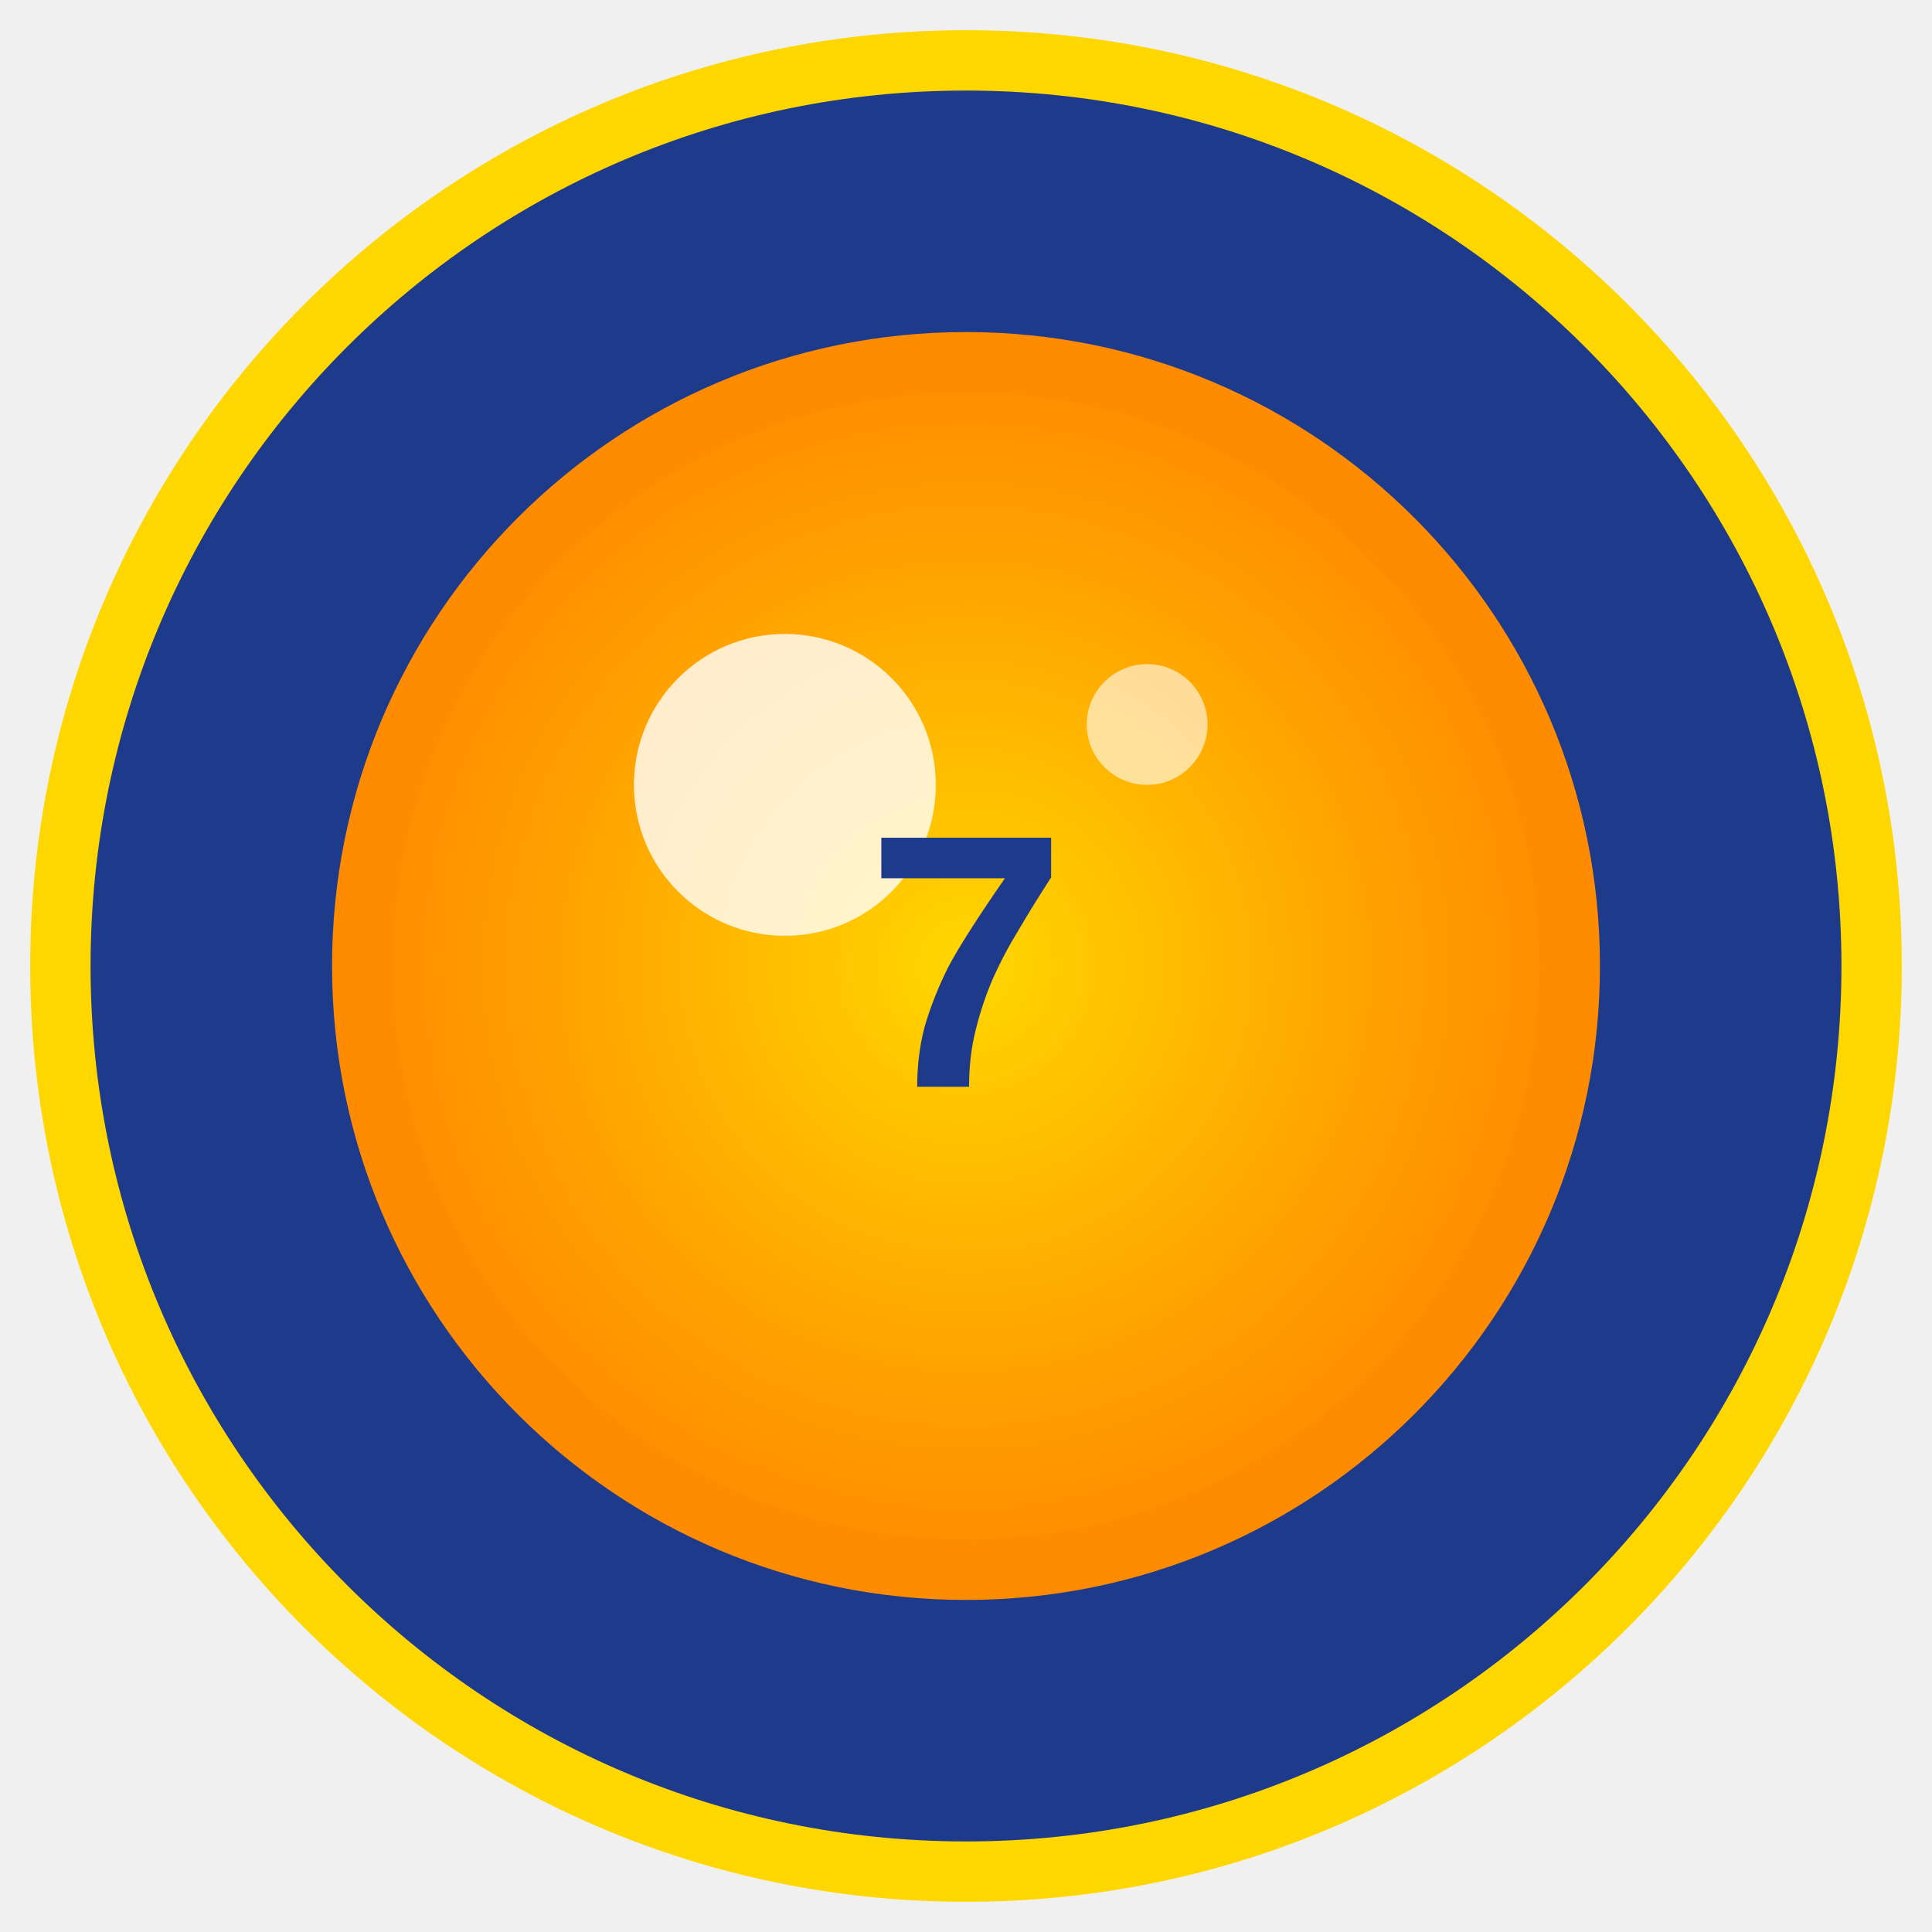
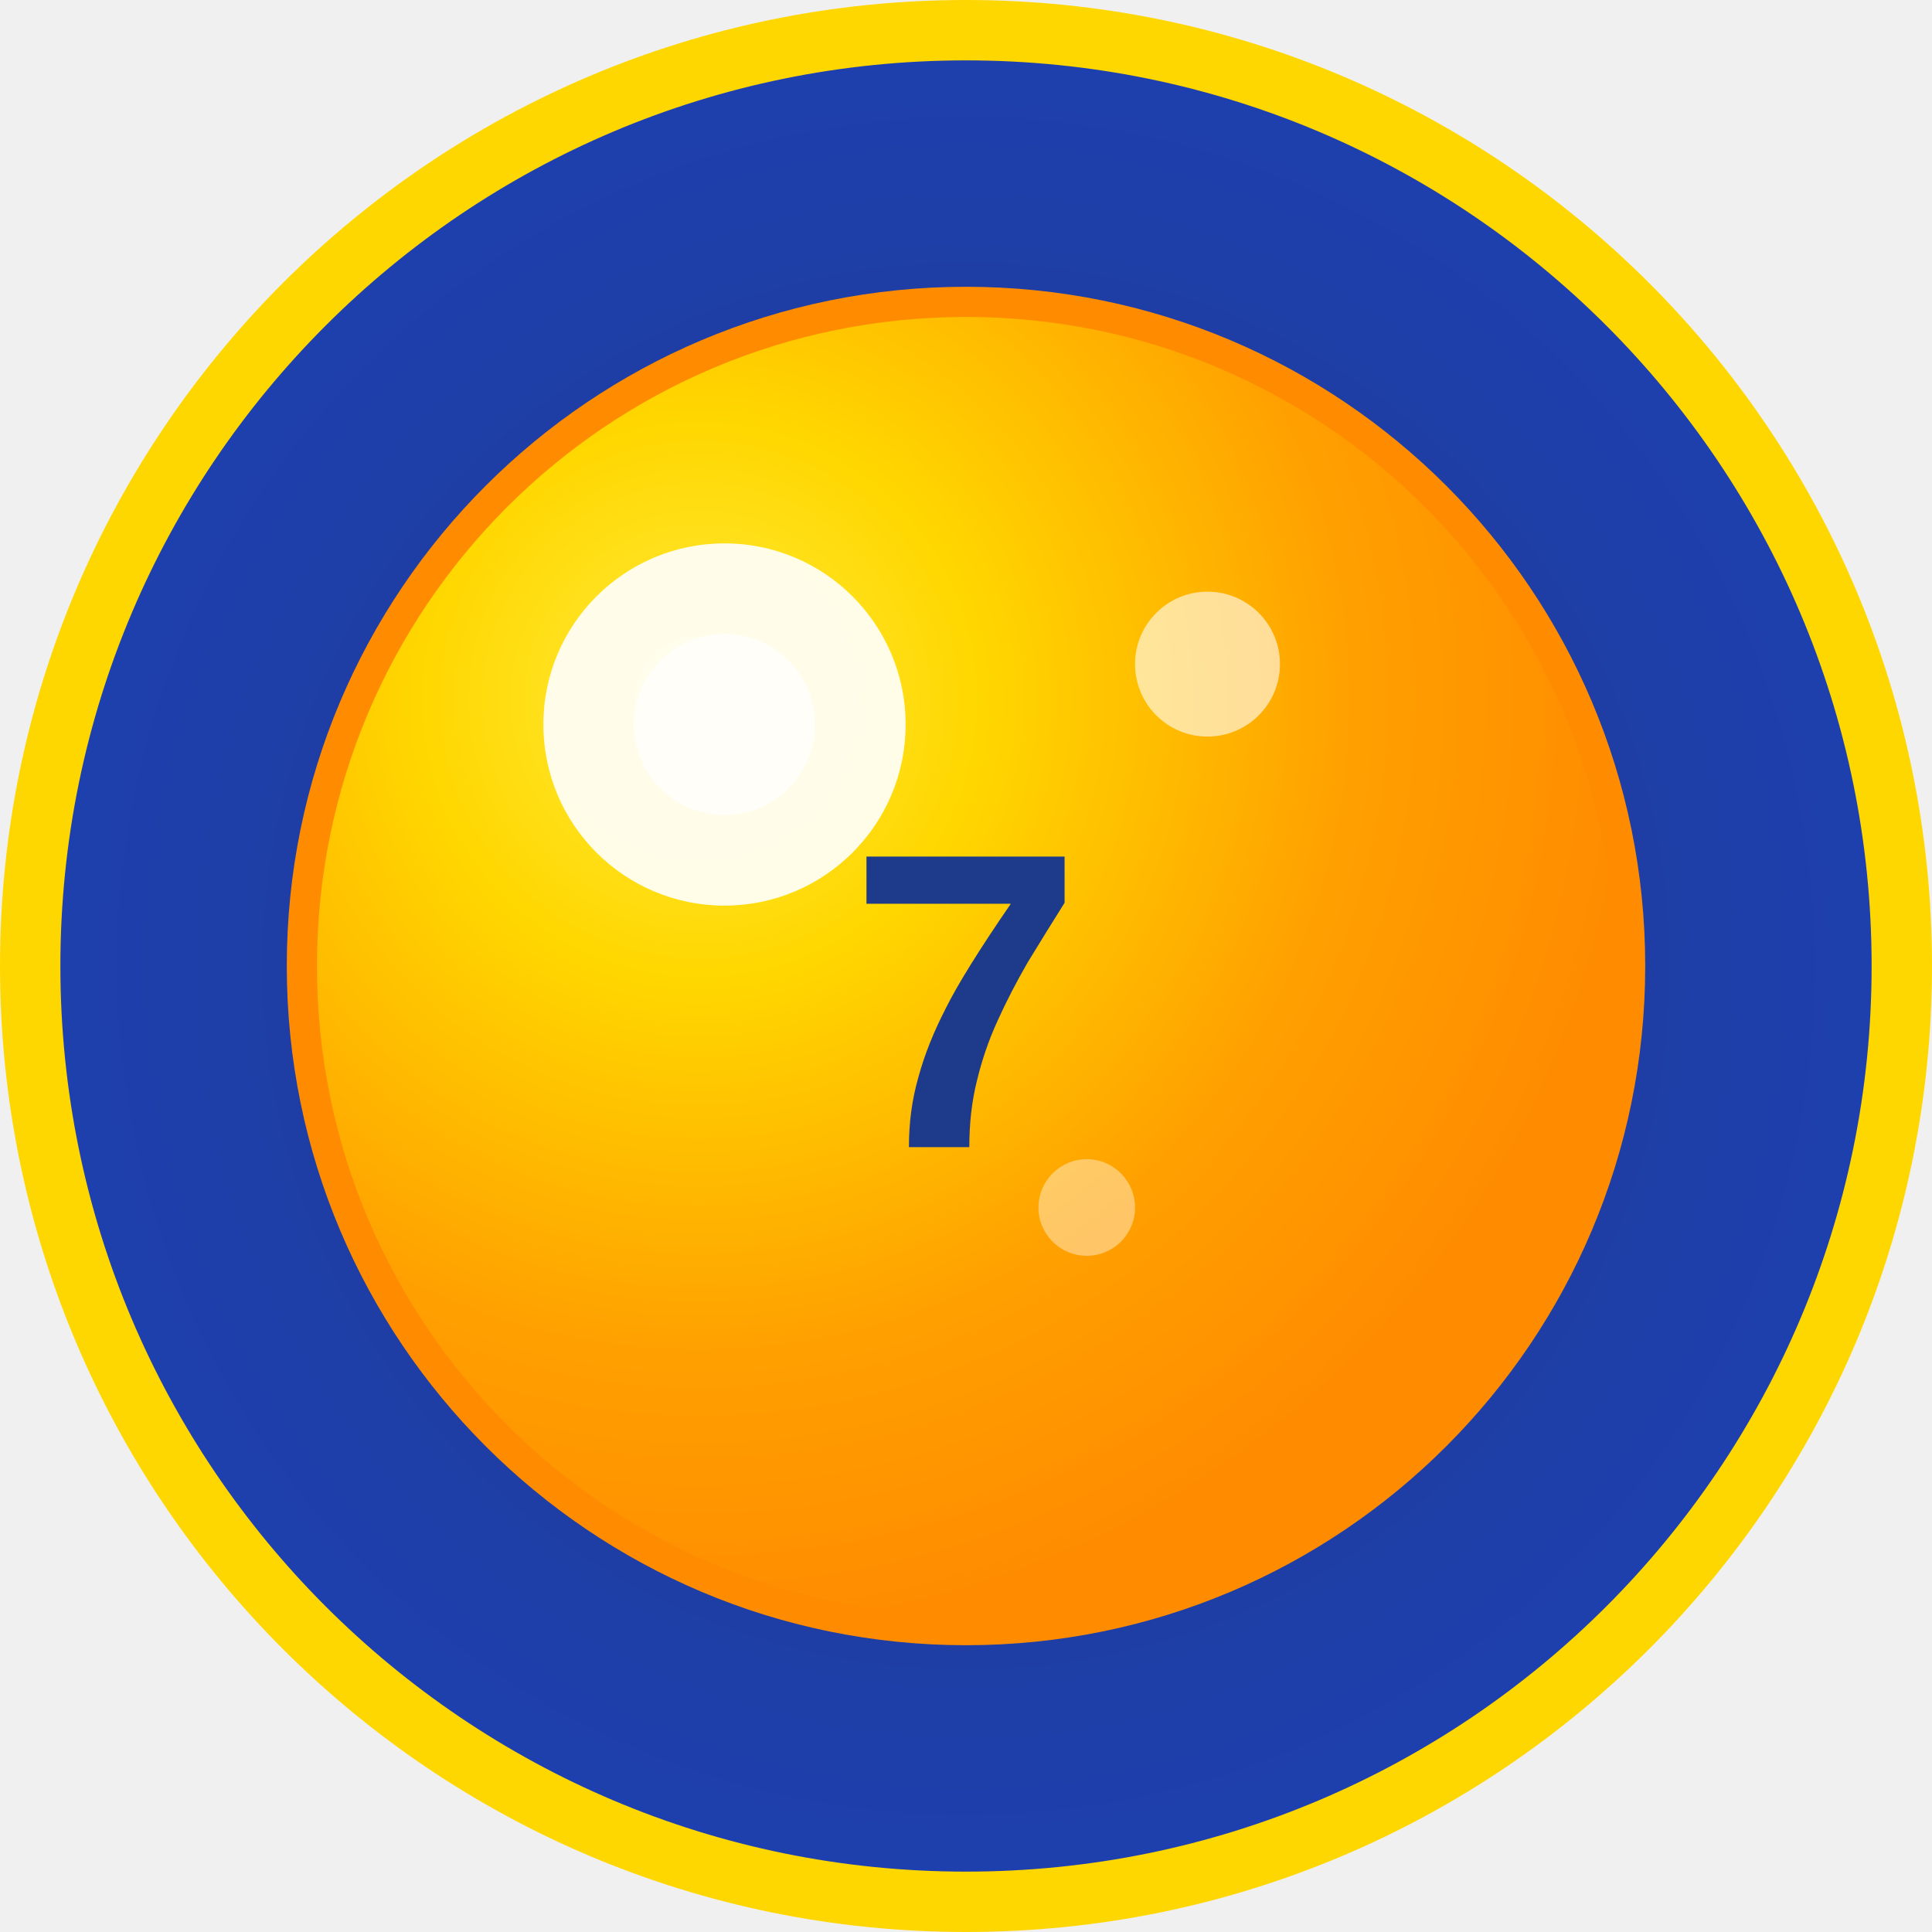
<svg xmlns="http://www.w3.org/2000/svg" width="32" height="32" viewBox="0 0 32 32">
  <defs>
-     <radialGradient id="ballGradient" cx="50%" cy="50%" r="50%">
-       <stop offset="0%" style="stop-color:#FFD700;stop-opacity:1" />
+     <radialGradient id="goldBallGradient" cx="30%" cy="30%" r="70%">
+       <stop offset="0%" style="stop-color:#FFEB3B;stop-opacity:1" />
+       <stop offset="30%" style="stop-color:#FFD700;stop-opacity:1" />
      <stop offset="70%" style="stop-color:#FFA000;stop-opacity:1" />
      <stop offset="100%" style="stop-color:#FF8C00;stop-opacity:1" />
    </radialGradient>
-     <style>
-       @keyframes ballBounce {
-         0%, 100% { transform: translateY(0px); }
-         50% { transform: translateY(-2px); }
-       }
-       
-       .bouncing-ball {
-         animation: ballBounce 2s ease-in-out infinite;
-       }
-     </style>
+     <radialGradient id="backgroundGradient" cx="50%" cy="50%" r="50%">
+       <stop offset="0%" style="stop-color:#1e3a8a;stop-opacity:1" />
+       <stop offset="100%" style="stop-color:#1e40af;stop-opacity:1" />
+     </radialGradient>
  </defs>
-   <circle cx="16" cy="16" r="15" fill="#1e3a8a" stroke="#FFD700" stroke-width="1" />
-   <g class="bouncing-ball">
-     <circle cx="16" cy="16" r="10" fill="url(#ballGradient)" stroke="#FF8C00" stroke-width="1" />
-     <circle cx="13" cy="13" r="2.5" fill="#FFFFFF" opacity="0.8" />
-     <circle cx="19" cy="12" r="1" fill="#FFFFFF" opacity="0.6" />
-   </g>
-   <text x="16" y="18" font-family="Arial, sans-serif" font-size="6" font-weight="bold" text-anchor="middle" fill="#1e3a8a">
+   <circle cx="16" cy="16" r="15.5" fill="url(#backgroundGradient)" stroke="#FFD700" stroke-width="1" />
+   <circle cx="16" cy="16" r="11" fill="url(#goldBallGradient)" stroke="#FF8C00" stroke-width="0.5" />
+   <circle cx="12" cy="12" r="3" fill="#FFFFFF" opacity="0.9" />
+   <circle cx="12" cy="12" r="1.5" fill="#FFFFFF" opacity="0.7" />
+   <circle cx="20" cy="11" r="1.2" fill="#FFFFFF" opacity="0.6" />
+   <circle cx="18" cy="20" r="0.8" fill="#FFFFFF" opacity="0.4" />
+   <text x="16" y="19" font-family="Arial, sans-serif" font-size="7" font-weight="bold" text-anchor="middle" fill="#1e3a8a">
    7
  </text>
</svg>
